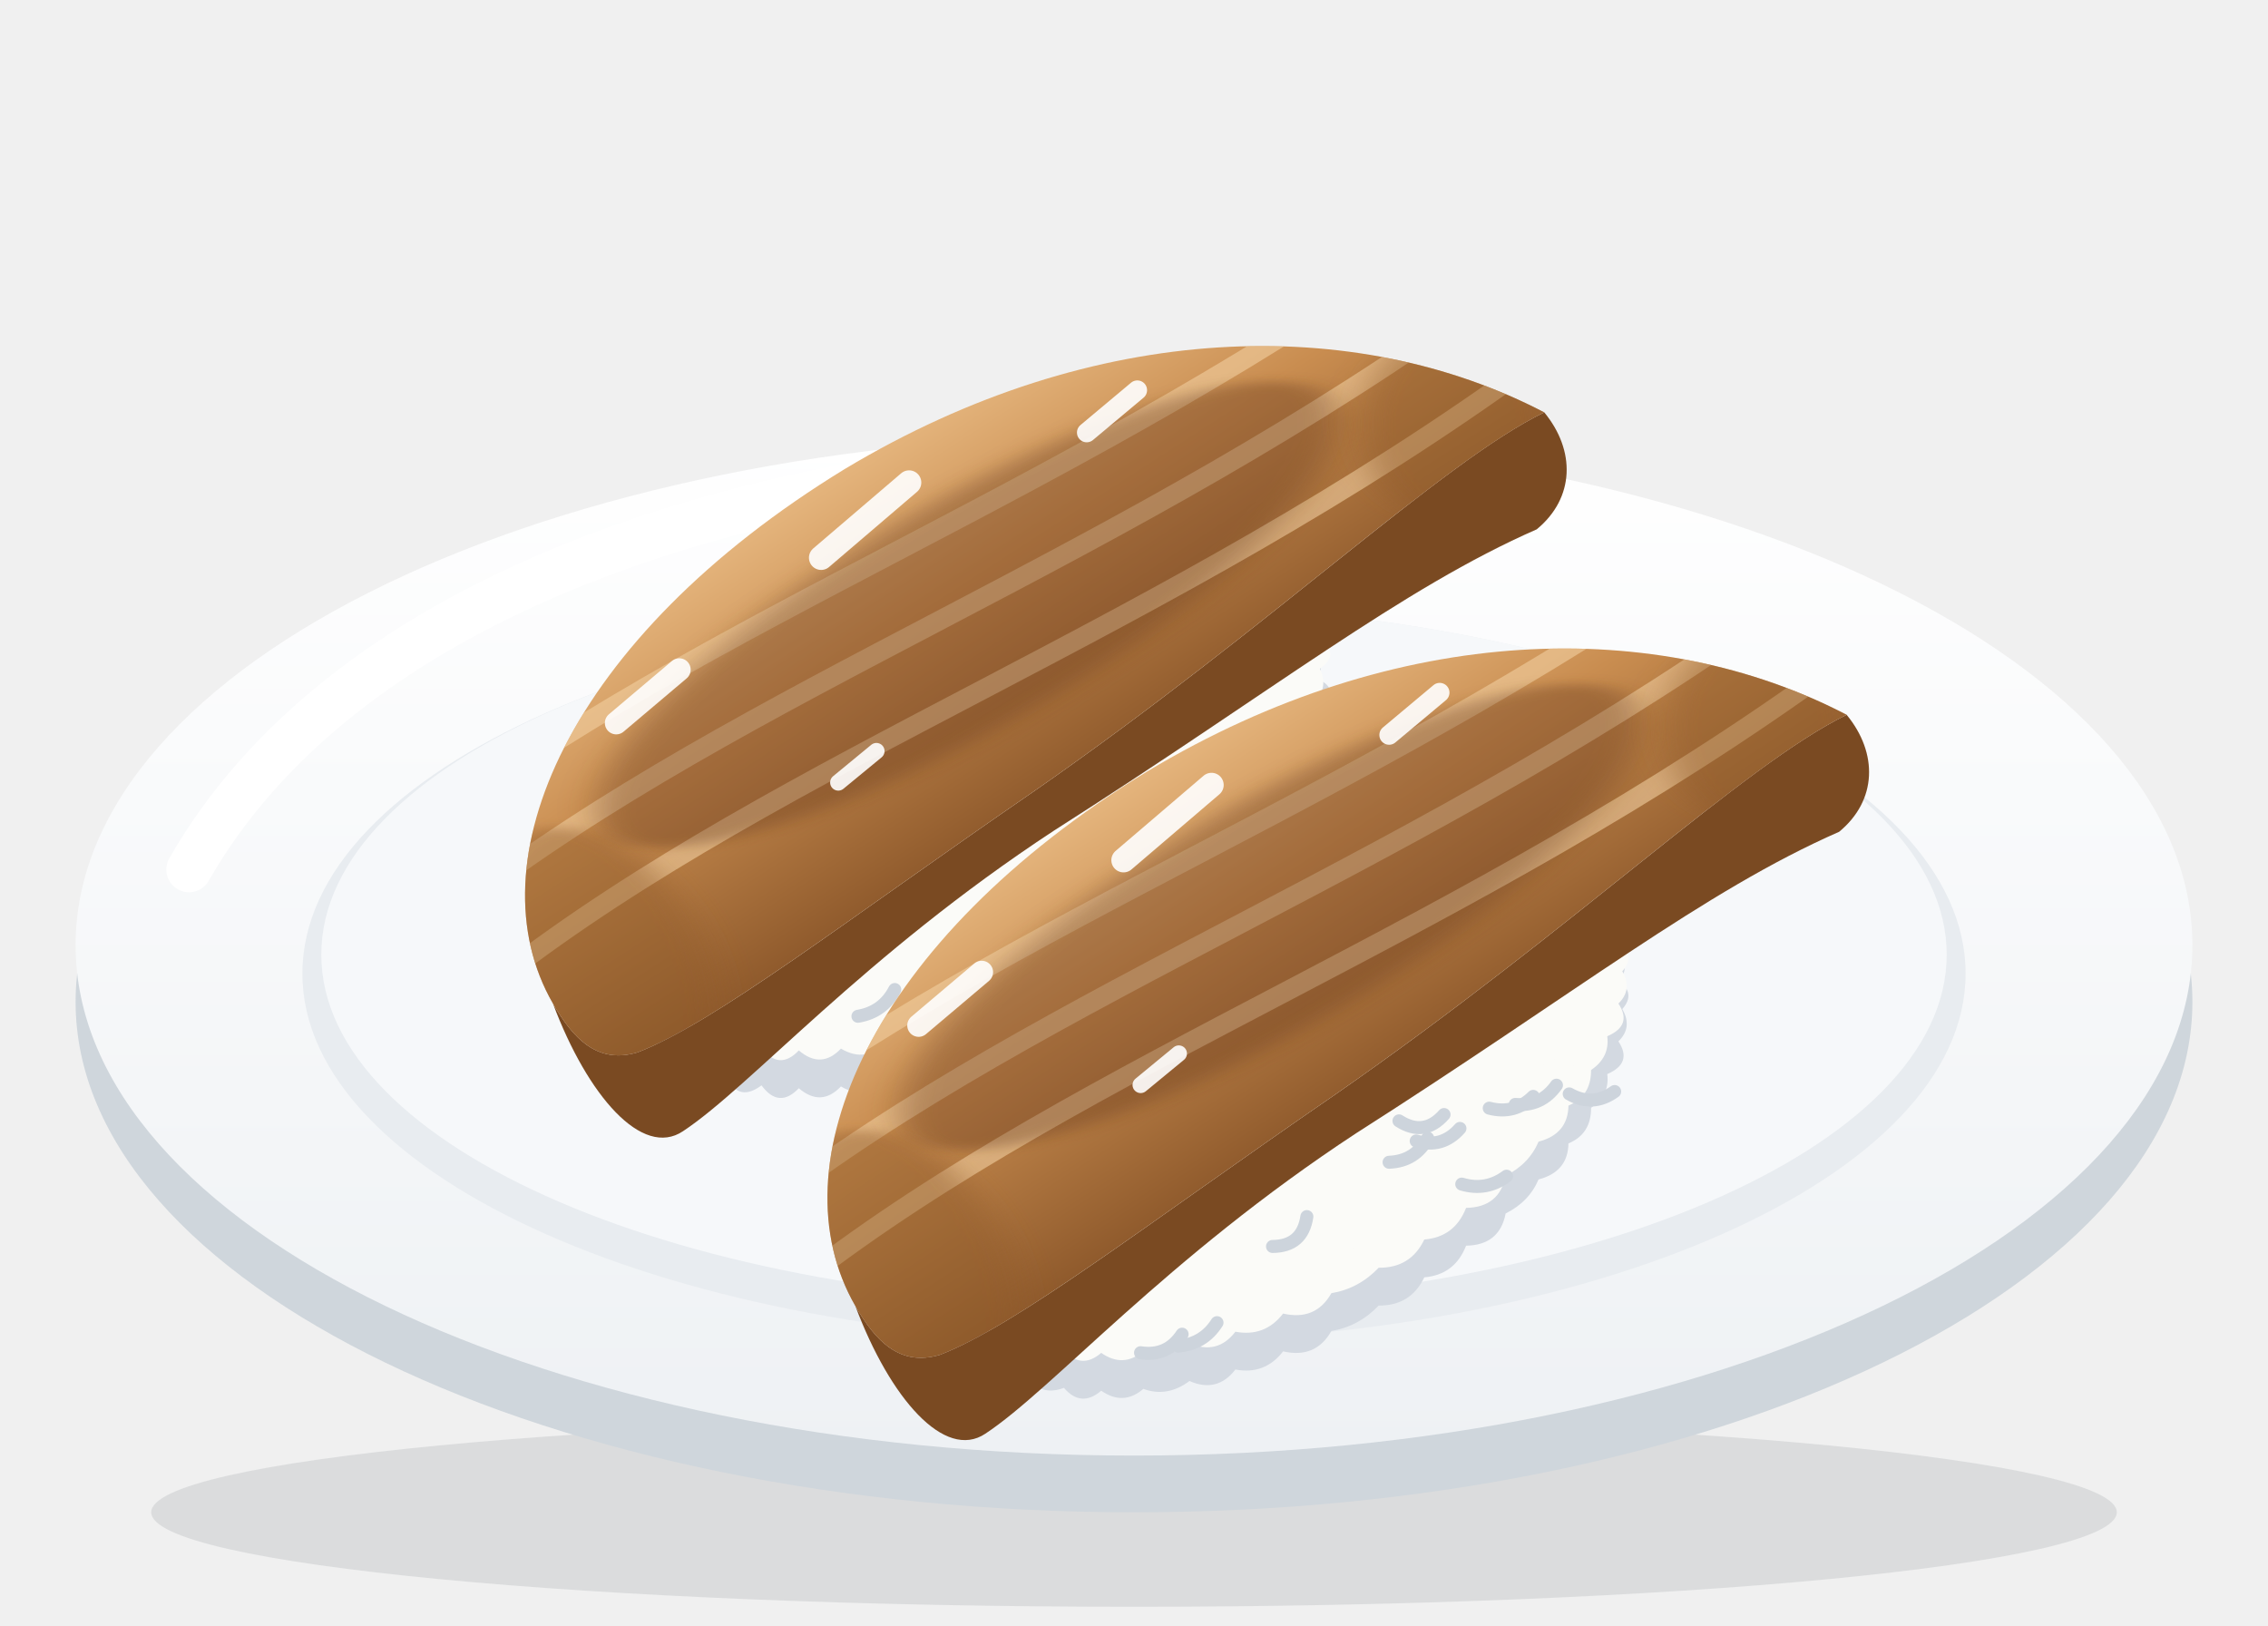
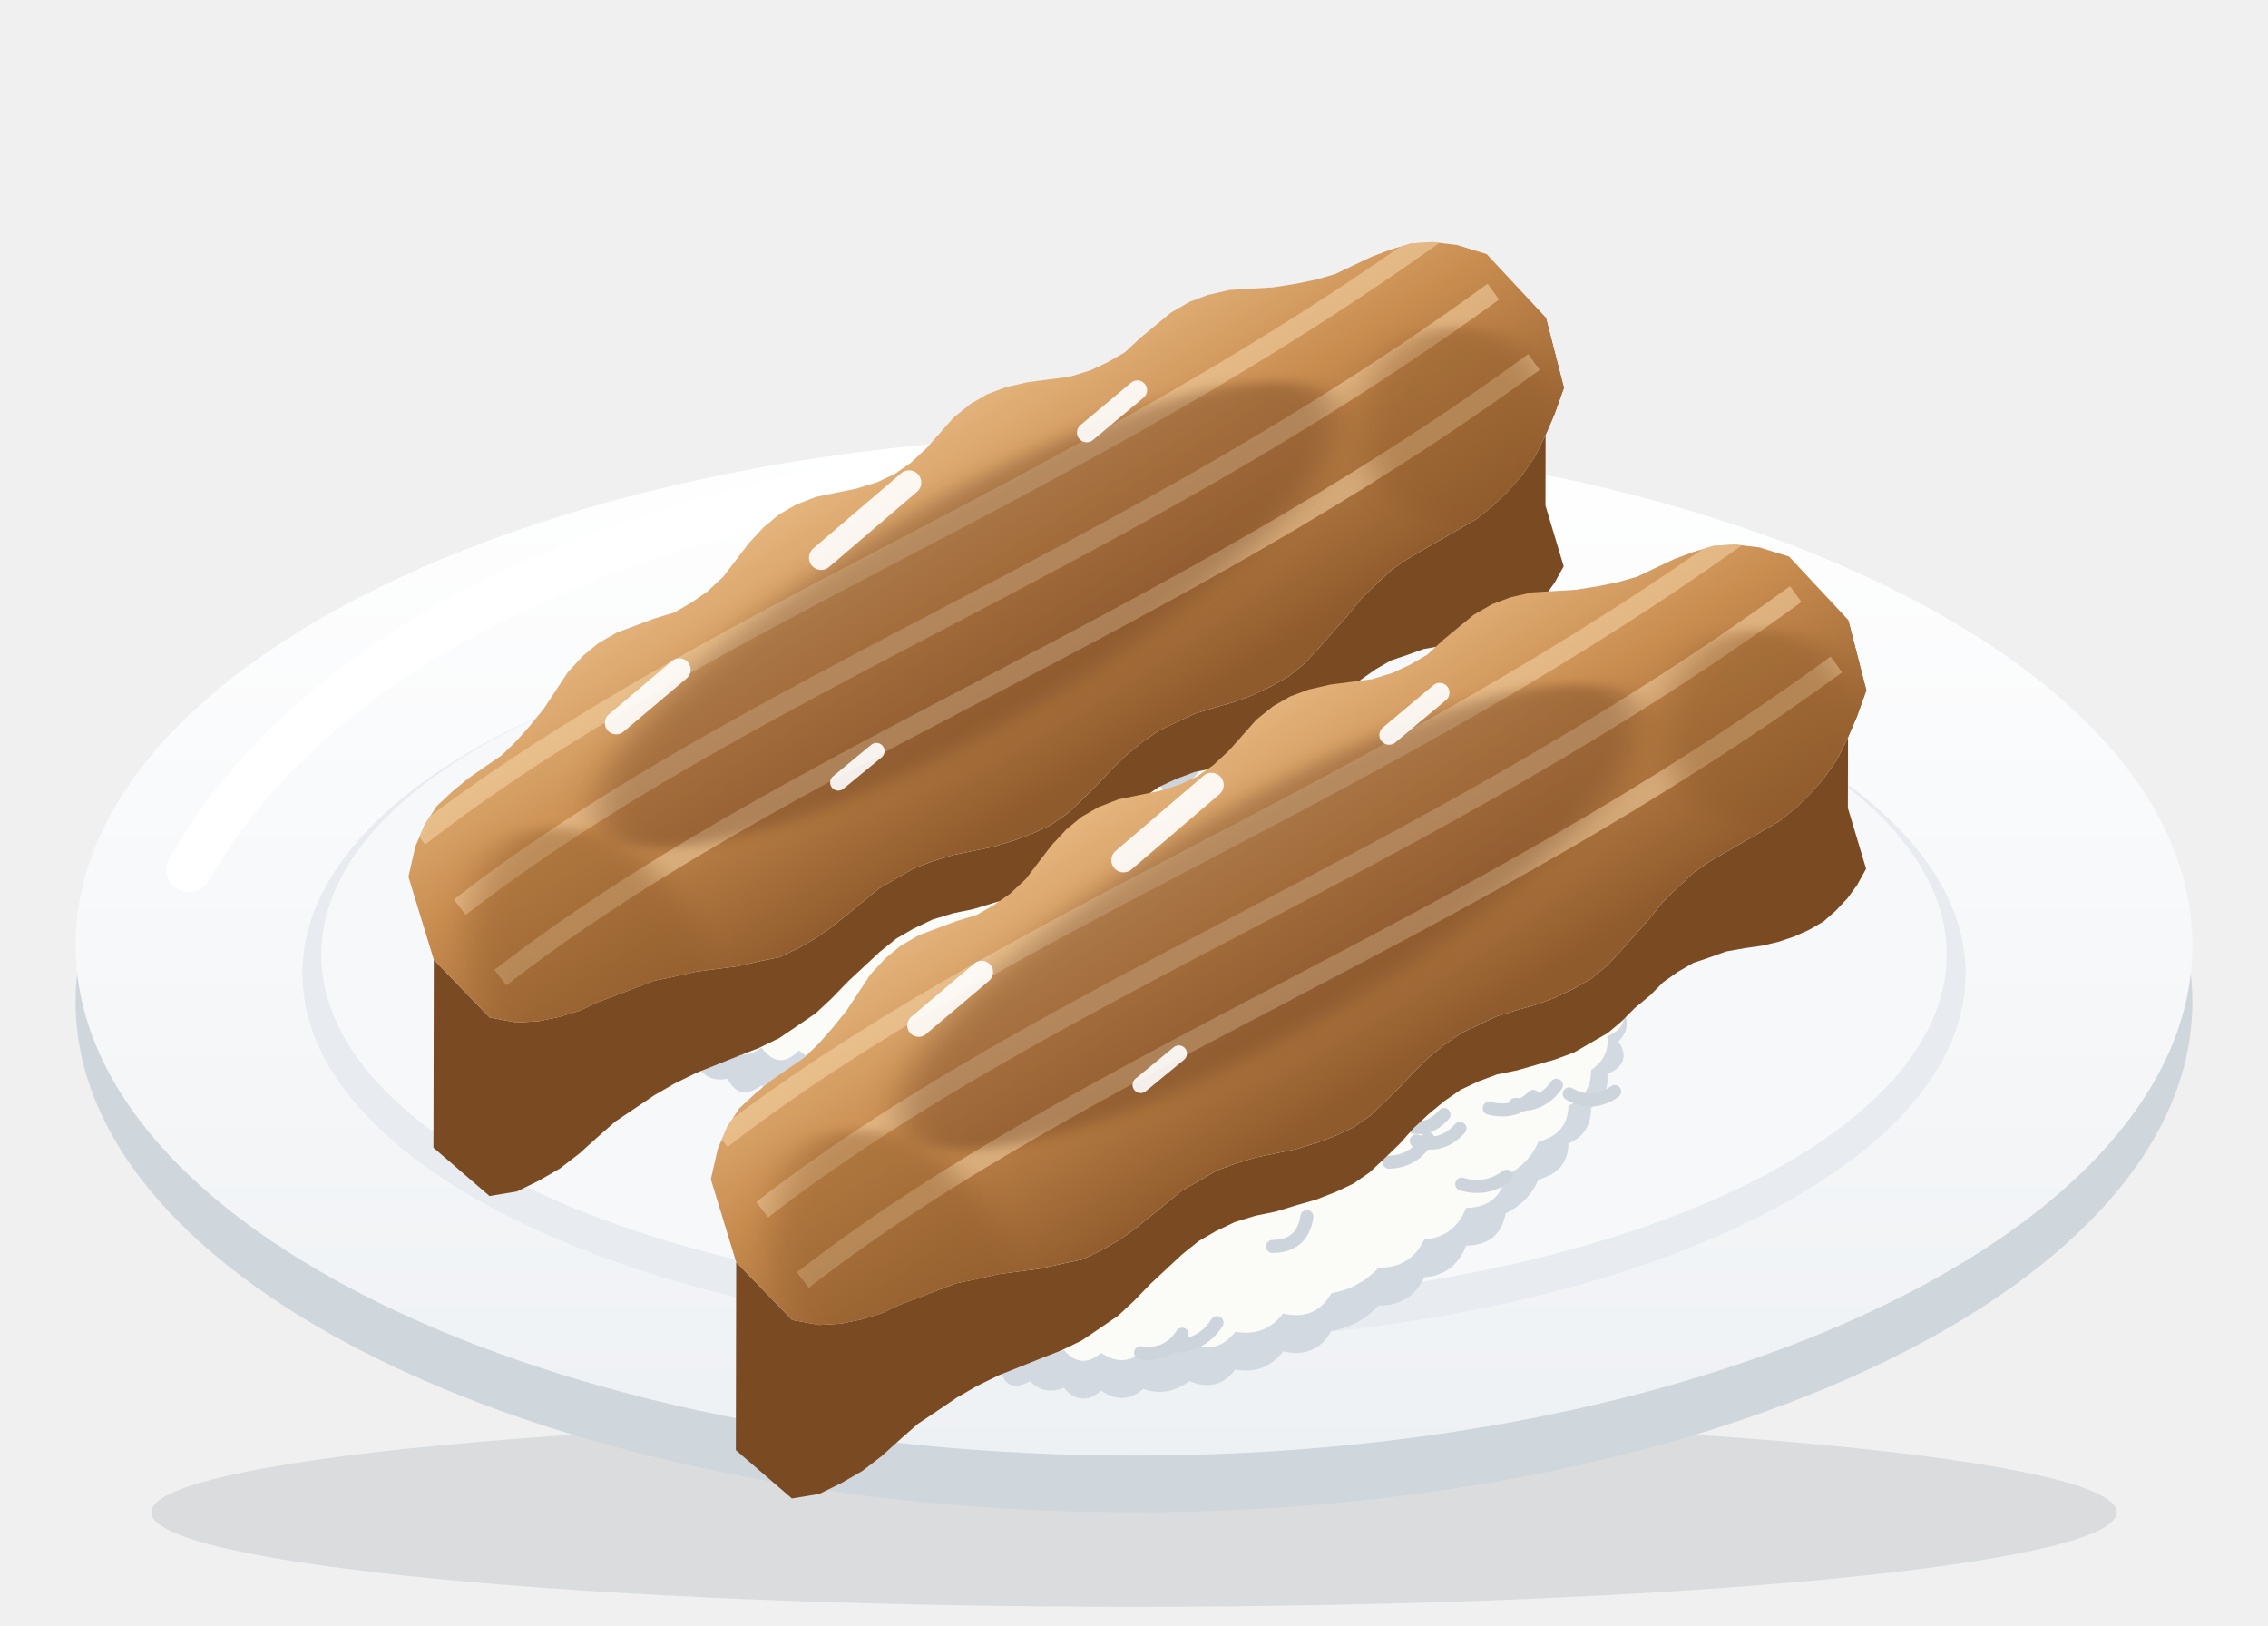
<svg xmlns="http://www.w3.org/2000/svg" viewBox="0 10 120 86">
  <defs>
    <filter id="soft" x="-20%" y="-50%" width="140%" height="200%">
      <feGaussianBlur stdDeviation="0.8" />
    </filter>
    <linearGradient id="plate" x1="0" y1="0" x2="0" y2="1">
      <stop offset="0" stop-color="#ffffff" />
      <stop offset="1" stop-color="#eef1f4" />
    </linearGradient>
    <linearGradient id="t" x1="0" y1="0" x2="0.15" y2="1">
      <stop offset="0" stop-color="#e9bb84" />
      <stop offset="0.45" stop-color="#c98d50" />
      <stop offset="1" stop-color="#8f5a2c" />
    </linearGradient>
  </defs>
  <ellipse cx="60" cy="90" rx="52" ry="5" fill="#1c2b36" opacity="0.10" />
  <ellipse cx="60" cy="63" rx="56" ry="27" fill="#cfd6dc" />
  <ellipse cx="60" cy="60" rx="56" ry="27" fill="url(#plate)" />
  <ellipse cx="60" cy="61.5" rx="44" ry="19.5" fill="#e8ecf0" />
  <ellipse cx="60" cy="60.5" rx="43" ry="18.5" fill="#f6f8fa" />
  <path d="M10 56 C18 42 38 35 60 34" fill="none" stroke="#fff" stroke-width="2.4" stroke-linecap="round" />
  <g transform="translate(52 54.5) rotate(-30) scale(0.86)">
    <path d="M23 0 Q24 1 22.8 1.6 Q23.8 3 22.1 3.2 Q22 4.4 20.9 4.8 Q21 6.4 19.3 6.2 Q19.1 7.9 17.4 7.5 Q16.6 8.8 15.1 8.7 Q14.1 10.1 12.4 9.7 Q11.4 11.3 9.6 10.5 Q8.1 11.3 6.5 11 Q5 12.4 3.3 11.4 Q1.7 12.2 0 11.5 Q-1.7 12.3 -3.3 11.4 Q-5 12.4 -6.5 11 Q-8.3 11.9 -9.6 10.5 Q-11.3 11.1 -12.4 9.7 Q-14.2 10.3 -15.1 8.7 Q-16.8 9.2 -17.4 7.5 Q-19.1 8 -19.3 6.2 Q-21 6.4 -20.9 4.8 Q-22.1 4.4 -22.1 3.2 Q-23 2.7 -22.8 1.6 Q-24.3 1 -23 0 Q-23.6 -0.9 -22.8 -1.6 Q-23.1 -2.7 -22.1 -3.2 Q-22.4 -4.7 -20.9 -4.8 Q-21 -6.4 -19.3 -6.2 Q-18.8 -7.5 -17.4 -7.5 Q-16.6 -8.8 -15.1 -8.7 Q-14.2 -10.3 -12.4 -9.7 Q-11.4 -11.3 -9.6 -10.5 Q-8.2 -11.9 -6.5 -11 Q-5 -12.6 -3.3 -11.4 Q-1.7 -12.3 -0 -11.5 Q1.7 -12.7 3.3 -11.4 Q5 -12.1 6.5 -11 Q8.3 -12 9.6 -10.5 Q11.3 -11.2 12.4 -9.7 Q14 -9.8 15.1 -8.7 Q16.7 -9.1 17.4 -7.5 Q18.8 -7.4 19.3 -6.2 Q20.9 -6.3 20.9 -4.8 Q22.3 -4.6 22.1 -3.2 Q23 -2.7 22.8 -1.6 Q24.3 -1 23 0 Z" fill="#d3d9e1" />
  </g>
  <g transform="translate(52 52.5) rotate(-30) scale(0.86)">
    <path d="M23 0 Q24 1 22.8 1.6 Q23.8 3 22.1 3.2 Q22 4.4 20.9 4.8 Q21 6.4 19.3 6.2 Q19.1 7.9 17.4 7.5 Q16.6 8.8 15.1 8.7 Q14.1 10.1 12.4 9.7 Q11.4 11.3 9.6 10.5 Q8.1 11.3 6.5 11 Q5 12.4 3.3 11.4 Q1.7 12.2 0 11.5 Q-1.7 12.3 -3.3 11.4 Q-5 12.4 -6.5 11 Q-8.3 11.9 -9.6 10.5 Q-11.3 11.1 -12.4 9.7 Q-14.2 10.3 -15.1 8.7 Q-16.8 9.2 -17.4 7.5 Q-19.1 8 -19.3 6.2 Q-21 6.4 -20.9 4.8 Q-22.1 4.4 -22.1 3.2 Q-23 2.7 -22.8 1.6 Q-24.3 1 -23 0 Q-23.6 -0.9 -22.8 -1.6 Q-23.1 -2.7 -22.1 -3.2 Q-22.4 -4.7 -20.9 -4.8 Q-21 -6.4 -19.3 -6.2 Q-18.8 -7.5 -17.4 -7.5 Q-16.6 -8.8 -15.1 -8.7 Q-14.2 -10.3 -12.4 -9.7 Q-11.4 -11.3 -9.6 -10.5 Q-8.2 -11.9 -6.5 -11 Q-5 -12.6 -3.3 -11.4 Q-1.7 -12.3 -0 -11.5 Q1.7 -12.7 3.3 -11.4 Q5 -12.1 6.5 -11 Q8.3 -12 9.6 -10.5 Q11.3 -11.2 12.4 -9.7 Q14 -9.8 15.1 -8.7 Q16.7 -9.1 17.4 -7.5 Q18.8 -7.4 19.3 -6.2 Q20.9 -6.3 20.9 -4.8 Q22.3 -4.6 22.1 -3.2 Q23 -2.7 22.8 -1.6 Q24.3 -1 23 0 Z" fill="#fbfbf8" />
  </g>
  <g transform="translate(52 50.5) rotate(-30) scale(0.86)">
    <path d="M23 0 Q24 1 22.8 1.6 Q23.8 3 22.1 3.2 Q22 4.4 20.9 4.8 Q21 6.4 19.3 6.2 Q19.1 7.9 17.4 7.5 Q16.6 8.8 15.1 8.7 Q14.1 10.1 12.4 9.7 Q11.4 11.3 9.6 10.5 Q8.1 11.3 6.5 11 Q5 12.4 3.3 11.4 Q1.7 12.2 0 11.5 Q-1.7 12.3 -3.3 11.4 Q-5 12.4 -6.5 11 Q-8.3 11.9 -9.6 10.5 Q-11.3 11.1 -12.4 9.7 Q-14.2 10.3 -15.1 8.7 Q-16.8 9.2 -17.4 7.5 Q-19.1 8 -19.3 6.2 Q-21 6.4 -20.9 4.8 Q-22.1 4.4 -22.1 3.2 Q-23 2.7 -22.8 1.6 Q-24.3 1 -23 0 Q-23.6 -0.9 -22.8 -1.6 Q-23.1 -2.7 -22.1 -3.2 Q-22.4 -4.7 -20.9 -4.8 Q-21 -6.4 -19.3 -6.2 Q-18.8 -7.5 -17.4 -7.5 Q-16.6 -8.8 -15.1 -8.7 Q-14.2 -10.3 -12.4 -9.7 Q-11.4 -11.3 -9.6 -10.5 Q-8.2 -11.9 -6.5 -11 Q-5 -12.6 -3.3 -11.4 Q-1.7 -12.3 -0 -11.5 Q1.7 -12.7 3.3 -11.4 Q5 -12.1 6.5 -11 Q8.3 -12 9.6 -10.5 Q11.3 -11.2 12.4 -9.7 Q14 -9.8 15.1 -8.7 Q16.7 -9.1 17.4 -7.5 Q18.8 -7.4 19.3 -6.2 Q20.9 -6.3 20.9 -4.8 Q22.3 -4.6 22.1 -3.2 Q23 -2.7 22.8 -1.6 Q24.3 -1 23 0 Z" fill="#fbfbf8" />
  </g>
  <g transform="translate(52 48.5) rotate(-30) scale(0.86)">
    <path d="M23 0 Q24 1 22.8 1.6 Q23.8 3 22.1 3.2 Q22 4.4 20.9 4.8 Q21 6.4 19.3 6.2 Q19.1 7.9 17.4 7.5 Q16.6 8.8 15.1 8.7 Q14.1 10.1 12.4 9.7 Q11.4 11.3 9.6 10.5 Q8.1 11.3 6.5 11 Q5 12.4 3.3 11.4 Q1.7 12.2 0 11.5 Q-1.7 12.3 -3.3 11.4 Q-5 12.4 -6.5 11 Q-8.3 11.9 -9.6 10.5 Q-11.3 11.1 -12.4 9.7 Q-14.2 10.3 -15.1 8.7 Q-16.8 9.2 -17.4 7.5 Q-19.1 8 -19.3 6.2 Q-21 6.4 -20.9 4.8 Q-22.1 4.4 -22.1 3.2 Q-23 2.7 -22.8 1.6 Q-24.3 1 -23 0 Q-23.6 -0.9 -22.8 -1.6 Q-23.1 -2.7 -22.1 -3.2 Q-22.4 -4.7 -20.9 -4.8 Q-21 -6.4 -19.3 -6.2 Q-18.8 -7.5 -17.4 -7.5 Q-16.6 -8.8 -15.1 -8.7 Q-14.2 -10.3 -12.4 -9.7 Q-11.4 -11.3 -9.6 -10.5 Q-8.2 -11.9 -6.5 -11 Q-5 -12.6 -3.3 -11.4 Q-1.7 -12.3 -0 -11.5 Q1.7 -12.7 3.3 -11.4 Q5 -12.1 6.5 -11 Q8.3 -12 9.6 -10.5 Q11.3 -11.2 12.4 -9.7 Q14 -9.8 15.1 -8.7 Q16.7 -9.1 17.4 -7.5 Q18.8 -7.4 19.3 -6.2 Q20.9 -6.3 20.9 -4.8 Q22.3 -4.6 22.1 -3.2 Q23 -2.7 22.8 -1.6 Q24.3 -1 23 0 Z" fill="#fbfbf8" />
  </g>
  <g transform="translate(52 52.5) rotate(-30) scale(0.86)">
    <path d="M1.9 9.8 q1.4 0.6 2.8 0" transform="rotate(20 1.9 9.8)" fill="none" stroke="#cdd4dc" stroke-width="0.8" stroke-linecap="round" />
    <path d="M-1.4 7.8 q1.4 1.1 2.8 0" transform="rotate(-20 -1.4 7.8)" fill="none" stroke="#cdd4dc" stroke-width="0.8" stroke-linecap="round" />
    <path d="M10.4 4.6 q1.4 1 2.8 0" transform="rotate(-14 10.4 4.6)" fill="none" stroke="#cdd4dc" stroke-width="0.8" stroke-linecap="round" />
    <path d="M9.9 6.7 q1.4 0.8 2.8 0" transform="rotate(0 9.9 6.7)" fill="none" stroke="#cdd4dc" stroke-width="0.8" stroke-linecap="round" />
    <path d="M0.6 8.1 q1.4 1 2.8 0" transform="rotate(26 0.6 8.1)" fill="none" stroke="#cdd4dc" stroke-width="0.8" stroke-linecap="round" />
    <path d="M1.5 7.5 q1.4 0.7 2.8 0" transform="rotate(4 1.5 7.5)" fill="none" stroke="#cdd4dc" stroke-width="0.8" stroke-linecap="round" />
    <path d="M14.5 5 q1.4 0.7 2.8 0" transform="rotate(10 14.5 5)" fill="none" stroke="#cdd4dc" stroke-width="0.8" stroke-linecap="round" />
    <path d="M2.9 4.8 q1.4 1.1 2.8 0" transform="rotate(18 2.9 4.8)" fill="none" stroke="#cdd4dc" stroke-width="0.8" stroke-linecap="round" />
    <path d="M15.8 6.5 q1.4 0.6 2.8 0" transform="rotate(-4 15.8 6.5)" fill="none" stroke="#cdd4dc" stroke-width="0.8" stroke-linecap="round" />
    <path d="M-13.2 7.5 q1.4 0.7 2.8 0" transform="rotate(-6 -13.2 7.5)" fill="none" stroke="#cdd4dc" stroke-width="0.8" stroke-linecap="round" />
  </g>
  <g transform="translate(52 44) rotate(-30) scale(0.86)">
-     <path d="M-34 6 C-34 8.5 -33.5 10.6 -31 11.2 C-26 12 -16 10.6 -2 9.5 C16 8 30 4.5 37 5 C37.5 8 36 10.5 33 11 C24 10 14 11.5 -2 12.2 C-16 13 -26 16.5 -31 16.8 C-34 17 -35 12 -34 6 Z" fill="#7a4a22" />
+     <path d="M-39 0 L-37.8 4.8 L-36.5 5.9 L-35.3 6.5 L-34.1 6.9 L-32.8 7.2 L-31.6 7.3 L-30.4 7.5 L-29.1 7.7 L-27.9 7.9 L-26.7 8.3 L-25.4 8.7 L-24.2 9.2 L-23 9.7 L-21.7 10.1 L-20.5 10.5 L-19.2 10.6 L-18 10.6 L-16.8 10.5 L-15.5 10.3 L-14.3 10.1 L-13.1 9.9 L-11.8 9.9 L-10.6 9.9 L-9.4 10.1 L-8.1 10.4 L-6.9 10.8 L-5.7 11.2 L-4.4 11.5 L-3.2 11.7 L-2 11.8 L-0.7 11.7 L0.5 11.4 L1.7 11.1 L3 10.7 L4.2 10.4 L5.4 10.2 L6.7 10.1 L7.9 10.2 L9.1 10.3 L10.4 10.6 L11.6 10.9 L12.8 11.1 L14.1 11.2 L15.3 11.2 L16.5 11 L17.8 10.6 L19 10.2 L20.2 9.8 L21.5 9.3 L22.7 9 L24 8.7 L25.2 8.6 L26.4 8.6 L27.7 8.6 L28.9 8.6 L30.1 8.6 L31.4 8.4 L32.6 8.1 L33.8 7.7 L35.1 7.1 L36.3 6.3 L37.5 5.4 L38.8 4.3 L40 0 L34.2 10 L33.3 13.8 L32.3 14.4 L31.4 14.8 L30.4 15.1 L29.4 15.3 L28.4 15.3 L27.4 15.2 L26.4 15 L25.4 14.7 L24.4 14.3 L23.3 13.9 L22.2 13.7 L21.2 13.5 L20.1 13.5 L19 13.6 L17.9 13.9 L16.7 14.1 L15.6 14.4 L14.5 14.6 L13.3 14.6 L12.1 14.6 L10.9 14.4 L9.7 14.1 L8.5 13.8 L7.3 13.4 L6.1 13.2 L4.9 13.1 L3.7 13.2 L2.5 13.4 L1.2 13.7 L-0 14.1 L-1.2 14.4 L-2.5 14.7 L-3.7 14.8 L-4.9 14.7 L-6.2 14.5 L-7.4 14.2 L-8.7 13.9 L-9.9 13.5 L-11.2 13.2 L-12.5 13.1 L-13.7 13.1 L-15 13.3 L-16.3 13.6 L-17.6 13.9 L-19 14.3 L-20.3 14.6 L-21.6 14.7 L-23 14.8 L-24.4 14.7 L-25.7 14.5 L-27.1 14.3 L-28.5 14.1 L-30 14 L-31.4 14 L-32.8 14.1 L-34.3 14.2 L-35.8 14.5 L-37.2 14.8 L-38.7 15 L-40.2 15 L-41.7 14.9 L-43.3 14.3 L-44.8 10 Z" fill="#7a4a22" />
  </g>
  <g transform="translate(52 44) rotate(-30) scale(0.86)">
    <clipPath id="c0">
-       <path d="M-34 6 C-34 -4 -22 -13 -2 -13.5 C16 -13.8 30 -6 37 5 C30 4.5 16 8 -2 9.5 C-16 10.6 -26 12 -31 11.2 C-33.5 10.6 -34 8.5 -34 6 Z" />
+       <path d="M-39 -0 L-37.8 -5.2 L-36.5 -6.6 L-35.3 -7.5 L-34.1 -8.1 L-32.8 -8.4 L-31.6 -8.6 L-30.4 -8.7 L-29.1 -8.8 L-27.9 -9.1 L-26.7 -9.5 L-25.4 -10 L-24.2 -10.6 L-23 -11.2 L-21.7 -11.6 L-20.5 -11.8 L-19.2 -11.8 L-18 -11.6 L-16.8 -11.4 L-15.5 -11.1 L-14.3 -11.1 L-13.1 -11.2 L-11.8 -11.5 L-10.6 -12 L-9.4 -12.5 L-8.1 -12.9 L-6.9 -13.1 L-5.7 -13.1 L-4.4 -12.9 L-3.2 -12.5 L-2 -12.1 L-0.7 -11.8 L0.5 -11.7 L1.7 -11.8 L3 -12.1 L4.2 -12.5 L5.4 -12.9 L6.7 -13.1 L7.9 -13.1 L9.1 -12.9 L10.4 -12.5 L11.6 -12 L12.8 -11.5 L14.1 -11.2 L15.3 -11.1 L16.5 -11.1 L17.8 -11.4 L19 -11.6 L20.2 -11.8 L21.5 -11.8 L22.7 -11.6 L24 -11.2 L25.2 -10.6 L26.4 -10 L27.7 -9.5 L28.9 -9.1 L30.1 -8.8 L31.4 -8.7 L32.6 -8.6 L33.8 -8.4 L35.1 -8.1 L36.3 -7.5 L37.5 -6.6 L38.8 -5.2 L40 -0 L40 0 L38.8 4.3 L37.5 5.4 L36.3 6.3 L35.1 7.1 L33.8 7.7 L32.6 8.1 L31.4 8.4 L30.1 8.6 L28.9 8.6 L27.7 8.6 L26.4 8.6 L25.2 8.6 L24 8.7 L22.7 9 L21.5 9.3 L20.2 9.8 L19 10.2 L17.8 10.6 L16.5 11 L15.3 11.2 L14.1 11.2 L12.8 11.1 L11.6 10.9 L10.4 10.6 L9.1 10.3 L7.9 10.2 L6.7 10.1 L5.4 10.2 L4.2 10.4 L3 10.7 L1.7 11.1 L0.5 11.4 L-0.7 11.7 L-2 11.8 L-3.2 11.7 L-4.4 11.5 L-5.7 11.2 L-6.9 10.8 L-8.1 10.4 L-9.4 10.1 L-10.6 9.9 L-11.8 9.9 L-13.1 9.9 L-14.3 10.1 L-15.5 10.3 L-16.8 10.5 L-18 10.6 L-19.2 10.6 L-20.5 10.5 L-21.7 10.1 L-23 9.7 L-24.2 9.2 L-25.4 8.7 L-26.7 8.3 L-27.9 7.9 L-29.1 7.7 L-30.4 7.5 L-31.6 7.3 L-32.8 7.2 L-34.1 6.9 L-35.3 6.5 L-36.5 5.9 L-37.8 4.8 L-39 0 Z" />
    </clipPath>
-     <path d="M-34 6 C-34 -4 -22 -13 -2 -13.5 C16 -13.8 30 -6 37 5 C30 4.5 16 8 -2 9.5 C-16 10.6 -26 12 -31 11.2 C-33.5 10.6 -34 8.5 -34 6 Z" fill="url(#t)" />
+     <path d="M-39 -0 L-37.8 -5.2 L-36.5 -6.6 L-35.3 -7.5 L-34.1 -8.1 L-32.8 -8.4 L-31.6 -8.6 L-30.4 -8.7 L-29.1 -8.8 L-27.9 -9.1 L-26.7 -9.5 L-25.4 -10 L-24.2 -10.6 L-23 -11.2 L-21.7 -11.6 L-20.5 -11.8 L-19.2 -11.8 L-18 -11.6 L-16.8 -11.4 L-15.5 -11.1 L-14.3 -11.1 L-13.1 -11.2 L-11.8 -11.5 L-10.6 -12 L-9.4 -12.5 L-8.1 -12.9 L-6.9 -13.1 L-5.7 -13.1 L-4.4 -12.9 L-3.2 -12.5 L-2 -12.1 L-0.7 -11.8 L0.5 -11.7 L1.7 -11.8 L3 -12.1 L4.2 -12.5 L5.4 -12.9 L6.7 -13.1 L7.9 -13.1 L9.1 -12.9 L10.4 -12.5 L11.6 -12 L12.8 -11.5 L14.1 -11.2 L15.3 -11.1 L16.5 -11.1 L17.8 -11.4 L19 -11.6 L20.2 -11.8 L21.5 -11.8 L22.7 -11.6 L24 -11.2 L25.2 -10.6 L26.4 -10 L27.7 -9.5 L28.9 -9.1 L30.1 -8.8 L31.4 -8.7 L32.6 -8.6 L33.8 -8.4 L35.1 -8.1 L36.3 -7.5 L37.5 -6.6 L38.8 -5.2 L40 -0 L40 0 L38.8 4.3 L37.5 5.4 L36.3 6.3 L35.1 7.1 L33.8 7.7 L32.6 8.1 L31.4 8.4 L30.1 8.6 L28.9 8.6 L27.7 8.6 L26.4 8.6 L25.2 8.6 L24 8.7 L22.7 9 L21.5 9.3 L20.2 9.8 L19 10.2 L17.8 10.6 L16.5 11 L15.3 11.2 L14.1 11.2 L12.8 11.1 L11.6 10.9 L10.4 10.6 L9.1 10.3 L7.9 10.2 L6.7 10.1 L5.4 10.2 L4.2 10.4 L3 10.7 L1.7 11.1 L0.5 11.4 L-0.7 11.7 L-2 11.8 L-3.2 11.7 L-4.4 11.5 L-5.7 11.2 L-6.9 10.8 L-8.1 10.4 L-9.4 10.1 L-10.6 9.9 L-11.8 9.9 L-13.1 9.9 L-14.3 10.1 L-15.5 10.3 L-16.8 10.5 L-18 10.6 L-19.2 10.6 L-20.5 10.5 L-21.7 10.1 L-23 9.7 L-24.2 9.2 L-25.4 8.7 L-26.7 8.3 L-27.9 7.9 L-29.1 7.7 L-30.4 7.5 L-31.6 7.3 L-32.8 7.2 L-34.1 6.9 L-35.3 6.5 L-36.5 5.9 L-37.8 4.8 L-39 0 Z" fill="url(#t)" />
    <g clip-path="url(#c0)">
      <path d="M-36 -7 C-14 -10 10 -5 38 -8" fill="none" stroke="#f1cfa0" stroke-width="1.2" opacity="0.6" />
      <path d="M-36 -2 C-14 -5 10 0 38 -3" fill="none" stroke="#f1cfa0" stroke-width="1.2" opacity="0.6" />
      <path d="M-36 3 C-14 0 10 5 38 2" fill="none" stroke="#f1cfa0" stroke-width="1.2" opacity="0.6" />
      <ellipse cx="0" cy="-2" rx="26" ry="7" fill="#5e3216" opacity="0.35" filter="url(#soft)" />
      <path d="M-22 -7 l5 -0.9" stroke="#fff" stroke-width="1.4" stroke-linecap="round" opacity="0.9" />
      <path d="M-6 -9.5 l7 -1.3" stroke="#fff" stroke-width="1.5" stroke-linecap="round" opacity="0.9" />
      <path d="M12 -8 l4 -0.7" stroke="#fff" stroke-width="1.2" stroke-linecap="round" opacity="0.9" />
      <path d="M-12 3 l3 -0.5" stroke="#fff" stroke-width="1" stroke-linecap="round" opacity="0.9" />
      <ellipse cx="-31" cy="6" rx="7" ry="10" fill="#8f5a2c" opacity="0.45" filter="url(#soft)" />
      <ellipse cx="32" cy="3" rx="6" ry="6" fill="#8f5a2c" opacity="0.45" filter="url(#soft)" />
    </g>
  </g>
  <g transform="translate(68 70.5) rotate(-30) scale(0.86)">
    <path d="M23 0 Q24.2 1 22.8 1.6 Q23.3 2.8 22.1 3.2 Q22.1 4.5 20.9 4.8 Q21 6.4 19.3 6.2 Q18.8 7.4 17.4 7.5 Q16.6 8.9 15.1 8.7 Q14.2 10.2 12.4 9.7 Q11.2 10.6 9.6 10.5 Q8.3 12 6.5 11 Q5 12.2 3.3 11.4 Q1.7 12.5 0 11.5 Q-1.7 12 -3.3 11.4 Q-5 12.4 -6.5 11 Q-8.2 11.7 -9.6 10.5 Q-11.3 11.2 -12.4 9.7 Q-14.1 9.9 -15.1 8.7 Q-16.7 9 -17.4 7.5 Q-19 7.8 -19.3 6.2 Q-20.6 6 -20.9 4.8 Q-22.6 4.8 -22.1 3.2 Q-23.4 2.8 -22.8 1.6 Q-23.6 0.9 -23 0 Q-24.3 -1 -22.8 -1.6 Q-23 -2.7 -22.1 -3.2 Q-22.3 -4.6 -20.9 -4.8 Q-20.8 -6.1 -19.3 -6.2 Q-18.7 -7.4 -17.4 -7.5 Q-16.7 -9.1 -15.1 -8.7 Q-14.2 -10.3 -12.4 -9.7 Q-11.2 -10.6 -9.6 -10.5 Q-8.3 -12.2 -6.5 -11 Q-5 -12.5 -3.3 -11.4 Q-1.7 -12.2 -0 -11.5 Q1.7 -12.9 3.3 -11.4 Q5 -12 6.5 -11 Q8.3 -12 9.6 -10.5 Q11.3 -11.1 12.4 -9.7 Q14.1 -10 15.1 -8.7 Q16.9 -9.4 17.4 -7.5 Q19.2 -8.1 19.3 -6.2 Q20.8 -6.2 20.9 -4.8 Q21.9 -4.3 22.1 -3.2 Q23.6 -2.9 22.8 -1.6 Q23.4 -0.9 23 0 Z" fill="#d3d9e1" />
  </g>
  <g transform="translate(68 68.5) rotate(-30) scale(0.86)">
    <path d="M23 0 Q24.2 1 22.8 1.6 Q23.3 2.8 22.1 3.2 Q22.1 4.5 20.9 4.8 Q21 6.4 19.3 6.2 Q18.8 7.4 17.4 7.5 Q16.6 8.9 15.1 8.7 Q14.2 10.2 12.4 9.7 Q11.2 10.6 9.6 10.5 Q8.3 12 6.5 11 Q5 12.2 3.3 11.4 Q1.7 12.5 0 11.5 Q-1.7 12 -3.3 11.4 Q-5 12.4 -6.5 11 Q-8.2 11.7 -9.6 10.5 Q-11.3 11.2 -12.4 9.7 Q-14.1 9.9 -15.1 8.7 Q-16.7 9 -17.4 7.5 Q-19 7.8 -19.3 6.2 Q-20.6 6 -20.9 4.8 Q-22.6 4.8 -22.1 3.2 Q-23.4 2.8 -22.8 1.6 Q-23.6 0.9 -23 0 Q-24.3 -1 -22.8 -1.6 Q-23 -2.7 -22.1 -3.2 Q-22.3 -4.6 -20.9 -4.8 Q-20.8 -6.1 -19.3 -6.2 Q-18.7 -7.4 -17.4 -7.5 Q-16.7 -9.1 -15.1 -8.7 Q-14.2 -10.3 -12.4 -9.7 Q-11.2 -10.6 -9.6 -10.5 Q-8.3 -12.2 -6.5 -11 Q-5 -12.5 -3.3 -11.4 Q-1.7 -12.2 -0 -11.5 Q1.7 -12.9 3.3 -11.4 Q5 -12 6.5 -11 Q8.3 -12 9.6 -10.5 Q11.3 -11.1 12.4 -9.7 Q14.1 -10 15.1 -8.7 Q16.9 -9.4 17.4 -7.5 Q19.2 -8.1 19.3 -6.2 Q20.8 -6.2 20.9 -4.8 Q21.9 -4.3 22.1 -3.2 Q23.6 -2.9 22.8 -1.6 Q23.4 -0.9 23 0 Z" fill="#fbfbf8" />
  </g>
  <g transform="translate(68 66.5) rotate(-30) scale(0.86)">
    <path d="M23 0 Q24.2 1 22.8 1.6 Q23.3 2.8 22.1 3.2 Q22.1 4.5 20.9 4.8 Q21 6.4 19.3 6.2 Q18.8 7.4 17.4 7.5 Q16.6 8.9 15.1 8.7 Q14.2 10.2 12.4 9.7 Q11.2 10.6 9.6 10.5 Q8.3 12 6.5 11 Q5 12.2 3.3 11.4 Q1.7 12.5 0 11.5 Q-1.7 12 -3.3 11.4 Q-5 12.4 -6.5 11 Q-8.2 11.7 -9.6 10.5 Q-11.3 11.2 -12.4 9.7 Q-14.1 9.9 -15.1 8.7 Q-16.7 9 -17.4 7.5 Q-19 7.8 -19.3 6.2 Q-20.6 6 -20.9 4.8 Q-22.6 4.8 -22.1 3.2 Q-23.4 2.8 -22.8 1.6 Q-23.6 0.9 -23 0 Q-24.3 -1 -22.8 -1.6 Q-23 -2.7 -22.1 -3.2 Q-22.3 -4.6 -20.9 -4.8 Q-20.8 -6.1 -19.3 -6.2 Q-18.7 -7.4 -17.4 -7.5 Q-16.7 -9.1 -15.1 -8.7 Q-14.2 -10.3 -12.4 -9.7 Q-11.2 -10.6 -9.6 -10.5 Q-8.3 -12.2 -6.5 -11 Q-5 -12.5 -3.3 -11.4 Q-1.7 -12.2 -0 -11.5 Q1.7 -12.9 3.3 -11.4 Q5 -12 6.5 -11 Q8.3 -12 9.6 -10.5 Q11.3 -11.1 12.4 -9.7 Q14.1 -10 15.1 -8.7 Q16.9 -9.4 17.4 -7.5 Q19.2 -8.1 19.3 -6.2 Q20.8 -6.2 20.9 -4.8 Q21.9 -4.3 22.1 -3.2 Q23.6 -2.9 22.8 -1.6 Q23.4 -0.9 23 0 Z" fill="#fbfbf8" />
  </g>
  <g transform="translate(68 64.5) rotate(-30) scale(0.86)">
    <path d="M23 0 Q24.2 1 22.8 1.6 Q23.3 2.8 22.1 3.2 Q22.1 4.5 20.9 4.8 Q21 6.4 19.3 6.2 Q18.8 7.4 17.4 7.5 Q16.6 8.9 15.1 8.7 Q14.2 10.2 12.4 9.7 Q11.2 10.6 9.6 10.5 Q8.3 12 6.5 11 Q5 12.2 3.3 11.4 Q1.7 12.5 0 11.5 Q-1.7 12 -3.3 11.4 Q-5 12.4 -6.5 11 Q-8.2 11.7 -9.6 10.5 Q-11.3 11.2 -12.4 9.7 Q-14.1 9.9 -15.1 8.7 Q-16.7 9 -17.4 7.5 Q-19 7.8 -19.3 6.2 Q-20.6 6 -20.9 4.8 Q-22.6 4.8 -22.1 3.2 Q-23.4 2.8 -22.8 1.6 Q-23.6 0.9 -23 0 Q-24.3 -1 -22.8 -1.6 Q-23 -2.7 -22.1 -3.2 Q-22.3 -4.6 -20.9 -4.8 Q-20.8 -6.1 -19.3 -6.2 Q-18.7 -7.4 -17.4 -7.5 Q-16.7 -9.1 -15.1 -8.7 Q-14.2 -10.3 -12.4 -9.7 Q-11.2 -10.6 -9.6 -10.5 Q-8.3 -12.2 -6.5 -11 Q-5 -12.5 -3.3 -11.4 Q-1.7 -12.2 -0 -11.5 Q1.7 -12.9 3.3 -11.4 Q5 -12 6.5 -11 Q8.3 -12 9.6 -10.5 Q11.3 -11.1 12.4 -9.7 Q14.1 -10 15.1 -8.7 Q16.9 -9.4 17.4 -7.5 Q19.2 -8.1 19.3 -6.2 Q20.8 -6.2 20.9 -4.8 Q21.9 -4.3 22.1 -3.2 Q23.6 -2.9 22.8 -1.6 Q23.4 -0.9 23 0 Z" fill="#fbfbf8" />
  </g>
  <g transform="translate(68 68.5) rotate(-30) scale(0.86)">
    <path d="M10.8 6.4 q1.4 0.8 2.8 0" transform="rotate(15 10.8 6.4)" fill="none" stroke="#cdd4dc" stroke-width="0.8" stroke-linecap="round" />
    <path d="M12.3 7 q1.4 0.8 2.8 0" transform="rotate(5 12.3 7)" fill="none" stroke="#cdd4dc" stroke-width="0.8" stroke-linecap="round" />
    <path d="M-15.3 8.7 q1.4 0.9 2.8 0" transform="rotate(6 -15.3 8.7)" fill="none" stroke="#cdd4dc" stroke-width="0.8" stroke-linecap="round" />
    <path d="M-5 7.1 q1.4 1.2 2.8 0" transform="rotate(-11 -5 7.1)" fill="none" stroke="#cdd4dc" stroke-width="0.8" stroke-linecap="round" />
    <path d="M5.9 5.9 q1.4 0.9 2.8 0" transform="rotate(14 5.9 5.9)" fill="none" stroke="#cdd4dc" stroke-width="0.8" stroke-linecap="round" />
    <path d="M3.8 6.2 q1.4 0.8 2.8 0" transform="rotate(-2 3.8 6.2)" fill="none" stroke="#cdd4dc" stroke-width="0.8" stroke-linecap="round" />
    <path d="M-13.1 9.5 q1.4 0.7 2.8 0" transform="rotate(-1 -13.1 9.5)" fill="none" stroke="#cdd4dc" stroke-width="0.8" stroke-linecap="round" />
    <path d="M15.5 8.1 q1.4 0.9 2.8 0" transform="rotate(27 15.5 8.1)" fill="none" stroke="#cdd4dc" stroke-width="0.8" stroke-linecap="round" />
    <path d="M5.6 4.3 q1.4 1.2 2.8 0" transform="rotate(22 5.6 4.3)" fill="none" stroke="#cdd4dc" stroke-width="0.8" stroke-linecap="round" />
    <path d="M7 9.6 q1.4 0.7 2.8 0" transform="rotate(20 7 9.6)" fill="none" stroke="#cdd4dc" stroke-width="0.8" stroke-linecap="round" />
  </g>
  <g transform="translate(68 60) rotate(-30) scale(0.86)">
-     <path d="M-34 6 C-34 8.5 -33.5 10.6 -31 11.2 C-26 12 -16 10.6 -2 9.5 C16 8 30 4.5 37 5 C37.5 8 36 10.5 33 11 C24 10 14 11.5 -2 12.2 C-16 13 -26 16.5 -31 16.8 C-34 17 -35 12 -34 6 Z" fill="#7a4a22" />
+     <path d="M-39 0 L-37.8 4.8 L-36.5 5.9 L-35.3 6.5 L-34.1 6.9 L-32.8 7.2 L-31.6 7.3 L-30.4 7.5 L-29.1 7.7 L-27.9 7.9 L-26.7 8.3 L-25.4 8.7 L-24.2 9.2 L-23 9.7 L-21.7 10.1 L-20.5 10.5 L-19.2 10.6 L-18 10.6 L-16.8 10.5 L-15.5 10.3 L-14.3 10.1 L-13.1 9.9 L-11.8 9.9 L-10.6 9.9 L-9.4 10.1 L-8.1 10.4 L-6.9 10.8 L-5.7 11.2 L-4.4 11.5 L-3.2 11.7 L-2 11.8 L-0.7 11.7 L0.5 11.4 L1.7 11.1 L3 10.7 L4.2 10.4 L5.4 10.2 L6.7 10.1 L7.9 10.2 L9.1 10.3 L10.4 10.6 L11.6 10.9 L12.8 11.1 L14.1 11.2 L15.3 11.2 L16.5 11 L17.8 10.6 L19 10.2 L20.2 9.8 L21.5 9.3 L22.7 9 L24 8.7 L25.2 8.6 L26.4 8.6 L27.7 8.6 L28.9 8.6 L30.1 8.6 L31.4 8.4 L32.6 8.1 L33.8 7.7 L35.1 7.1 L36.3 6.3 L37.5 5.4 L38.8 4.3 L40 0 L34.2 10 L33.3 13.8 L32.3 14.4 L31.4 14.8 L30.4 15.1 L29.4 15.3 L28.4 15.3 L27.4 15.2 L26.4 15 L25.4 14.7 L24.4 14.3 L23.3 13.9 L22.2 13.7 L21.2 13.5 L20.1 13.5 L19 13.6 L17.9 13.9 L16.7 14.1 L15.6 14.4 L14.5 14.6 L13.3 14.6 L12.1 14.6 L10.9 14.4 L9.7 14.1 L8.5 13.8 L7.3 13.4 L6.1 13.2 L4.9 13.1 L3.7 13.2 L2.5 13.4 L1.2 13.7 L-0 14.1 L-1.2 14.4 L-2.5 14.7 L-3.7 14.8 L-4.9 14.7 L-6.2 14.5 L-7.4 14.2 L-8.7 13.9 L-9.9 13.5 L-11.2 13.2 L-12.5 13.1 L-13.7 13.1 L-15 13.3 L-16.3 13.6 L-17.6 13.9 L-19 14.3 L-20.3 14.6 L-21.6 14.7 L-23 14.8 L-24.4 14.7 L-25.7 14.5 L-27.1 14.3 L-28.5 14.1 L-30 14 L-31.4 14 L-32.8 14.1 L-34.3 14.2 L-35.8 14.5 L-37.2 14.8 L-38.7 15 L-40.2 15 L-41.7 14.9 L-43.3 14.3 L-44.8 10 Z" fill="#7a4a22" />
  </g>
  <g transform="translate(68 60) rotate(-30) scale(0.86)">
    <clipPath id="c1">
-       <path d="M-34 6 C-34 -4 -22 -13 -2 -13.5 C16 -13.8 30 -6 37 5 C30 4.5 16 8 -2 9.5 C-16 10.6 -26 12 -31 11.2 C-33.5 10.6 -34 8.5 -34 6 Z" />
+       <path d="M-39 -0 L-37.8 -5.2 L-36.5 -6.6 L-35.3 -7.5 L-34.1 -8.1 L-32.8 -8.4 L-31.6 -8.6 L-30.4 -8.7 L-29.1 -8.8 L-27.9 -9.1 L-26.7 -9.5 L-25.4 -10 L-24.2 -10.6 L-23 -11.2 L-21.7 -11.6 L-20.5 -11.8 L-19.2 -11.8 L-18 -11.6 L-16.8 -11.4 L-15.5 -11.1 L-14.3 -11.1 L-13.1 -11.2 L-11.8 -11.5 L-10.6 -12 L-9.4 -12.5 L-8.1 -12.9 L-6.9 -13.1 L-5.7 -13.1 L-4.4 -12.9 L-3.2 -12.5 L-2 -12.1 L-0.7 -11.8 L0.5 -11.7 L1.7 -11.8 L3 -12.1 L4.2 -12.5 L5.4 -12.9 L6.7 -13.1 L7.9 -13.1 L9.1 -12.9 L10.4 -12.5 L11.6 -12 L12.8 -11.5 L14.1 -11.2 L15.3 -11.1 L16.5 -11.1 L17.8 -11.4 L19 -11.6 L20.2 -11.8 L21.5 -11.8 L22.7 -11.6 L24 -11.2 L25.2 -10.6 L26.4 -10 L27.7 -9.5 L28.9 -9.1 L30.1 -8.8 L31.4 -8.7 L32.6 -8.6 L33.8 -8.4 L35.1 -8.1 L36.3 -7.5 L37.5 -6.6 L38.8 -5.2 L40 -0 L40 0 L38.8 4.3 L37.5 5.4 L36.3 6.3 L35.1 7.1 L33.8 7.7 L32.6 8.1 L31.4 8.4 L30.1 8.6 L28.9 8.6 L27.7 8.6 L26.4 8.6 L25.2 8.6 L24 8.7 L22.7 9 L21.5 9.3 L20.2 9.8 L19 10.2 L17.8 10.6 L16.5 11 L15.3 11.2 L14.1 11.2 L12.8 11.1 L11.6 10.9 L10.4 10.6 L9.1 10.3 L7.9 10.2 L6.7 10.1 L5.4 10.2 L4.2 10.4 L3 10.7 L1.7 11.1 L0.5 11.4 L-0.7 11.7 L-2 11.8 L-3.2 11.7 L-4.4 11.5 L-5.7 11.2 L-6.9 10.8 L-8.1 10.4 L-9.4 10.1 L-10.6 9.9 L-11.8 9.9 L-13.1 9.9 L-14.3 10.1 L-15.5 10.3 L-16.8 10.5 L-18 10.6 L-19.2 10.6 L-20.5 10.5 L-21.7 10.1 L-23 9.7 L-24.2 9.2 L-25.4 8.7 L-26.7 8.3 L-27.9 7.9 L-29.1 7.7 L-30.4 7.5 L-31.6 7.3 L-32.8 7.2 L-34.1 6.9 L-35.3 6.5 L-36.5 5.9 L-37.8 4.8 L-39 0 Z" />
    </clipPath>
-     <path d="M-34 6 C-34 -4 -22 -13 -2 -13.5 C16 -13.8 30 -6 37 5 C30 4.5 16 8 -2 9.5 C-16 10.6 -26 12 -31 11.2 C-33.5 10.6 -34 8.5 -34 6 Z" fill="url(#t)" />
+     <path d="M-39 -0 L-37.8 -5.2 L-36.5 -6.6 L-35.3 -7.5 L-34.1 -8.1 L-32.8 -8.4 L-31.6 -8.6 L-30.4 -8.7 L-29.1 -8.8 L-27.9 -9.1 L-26.7 -9.5 L-25.4 -10 L-24.2 -10.6 L-23 -11.2 L-21.7 -11.6 L-20.5 -11.8 L-19.2 -11.8 L-18 -11.6 L-16.8 -11.4 L-15.5 -11.1 L-14.3 -11.1 L-13.1 -11.2 L-11.8 -11.5 L-10.6 -12 L-9.4 -12.5 L-8.1 -12.9 L-6.9 -13.1 L-5.7 -13.1 L-4.4 -12.9 L-3.2 -12.5 L-2 -12.1 L-0.7 -11.8 L0.5 -11.7 L1.7 -11.8 L3 -12.1 L4.2 -12.5 L5.4 -12.9 L6.7 -13.1 L7.9 -13.1 L9.1 -12.9 L10.4 -12.5 L11.6 -12 L12.8 -11.5 L14.1 -11.2 L15.3 -11.1 L16.5 -11.1 L17.8 -11.4 L19 -11.6 L20.2 -11.8 L21.5 -11.8 L22.7 -11.6 L24 -11.2 L25.2 -10.6 L26.4 -10 L27.7 -9.5 L28.9 -9.1 L30.1 -8.8 L31.4 -8.7 L32.6 -8.6 L33.8 -8.4 L35.1 -8.1 L36.3 -7.5 L37.5 -6.6 L38.8 -5.2 L40 -0 L40 0 L38.8 4.3 L37.5 5.4 L36.3 6.3 L35.1 7.1 L33.8 7.7 L32.6 8.1 L31.4 8.4 L30.1 8.6 L28.9 8.6 L27.7 8.6 L26.4 8.6 L25.2 8.6 L24 8.7 L22.7 9 L21.5 9.3 L20.2 9.8 L19 10.2 L17.8 10.6 L16.5 11 L15.3 11.2 L14.1 11.2 L12.8 11.1 L11.6 10.9 L10.4 10.6 L9.1 10.3 L7.9 10.2 L6.7 10.1 L5.4 10.2 L4.2 10.4 L3 10.7 L1.7 11.1 L0.5 11.4 L-0.7 11.7 L-2 11.8 L-3.2 11.7 L-4.4 11.5 L-5.7 11.2 L-6.9 10.8 L-8.1 10.4 L-9.4 10.1 L-10.6 9.9 L-11.8 9.9 L-13.1 9.9 L-14.3 10.1 L-15.5 10.3 L-16.8 10.5 L-18 10.6 L-19.2 10.6 L-20.5 10.5 L-21.7 10.1 L-23 9.7 L-24.2 9.2 L-25.4 8.7 L-26.7 8.3 L-27.9 7.9 L-29.1 7.7 L-30.4 7.5 L-31.6 7.3 L-32.8 7.2 L-34.1 6.9 L-35.3 6.5 L-36.5 5.9 L-37.8 4.8 L-39 0 Z" fill="url(#t)" />
    <g clip-path="url(#c1)">
      <path d="M-36 -7 C-14 -10 10 -5 38 -8" fill="none" stroke="#f1cfa0" stroke-width="1.2" opacity="0.6" />
      <path d="M-36 -2 C-14 -5 10 0 38 -3" fill="none" stroke="#f1cfa0" stroke-width="1.2" opacity="0.6" />
      <path d="M-36 3 C-14 0 10 5 38 2" fill="none" stroke="#f1cfa0" stroke-width="1.2" opacity="0.6" />
      <ellipse cx="0" cy="-2" rx="26" ry="7" fill="#5e3216" opacity="0.35" filter="url(#soft)" />
      <path d="M-22 -7 l5 -0.9" stroke="#fff" stroke-width="1.4" stroke-linecap="round" opacity="0.9" />
      <path d="M-6 -9.5 l7 -1.3" stroke="#fff" stroke-width="1.5" stroke-linecap="round" opacity="0.9" />
      <path d="M12 -8 l4 -0.7" stroke="#fff" stroke-width="1.2" stroke-linecap="round" opacity="0.9" />
      <path d="M-12 3 l3 -0.5" stroke="#fff" stroke-width="1" stroke-linecap="round" opacity="0.9" />
      <ellipse cx="-31" cy="6" rx="7" ry="10" fill="#8f5a2c" opacity="0.45" filter="url(#soft)" />
      <ellipse cx="32" cy="3" rx="6" ry="6" fill="#8f5a2c" opacity="0.45" filter="url(#soft)" />
    </g>
  </g>
</svg>
